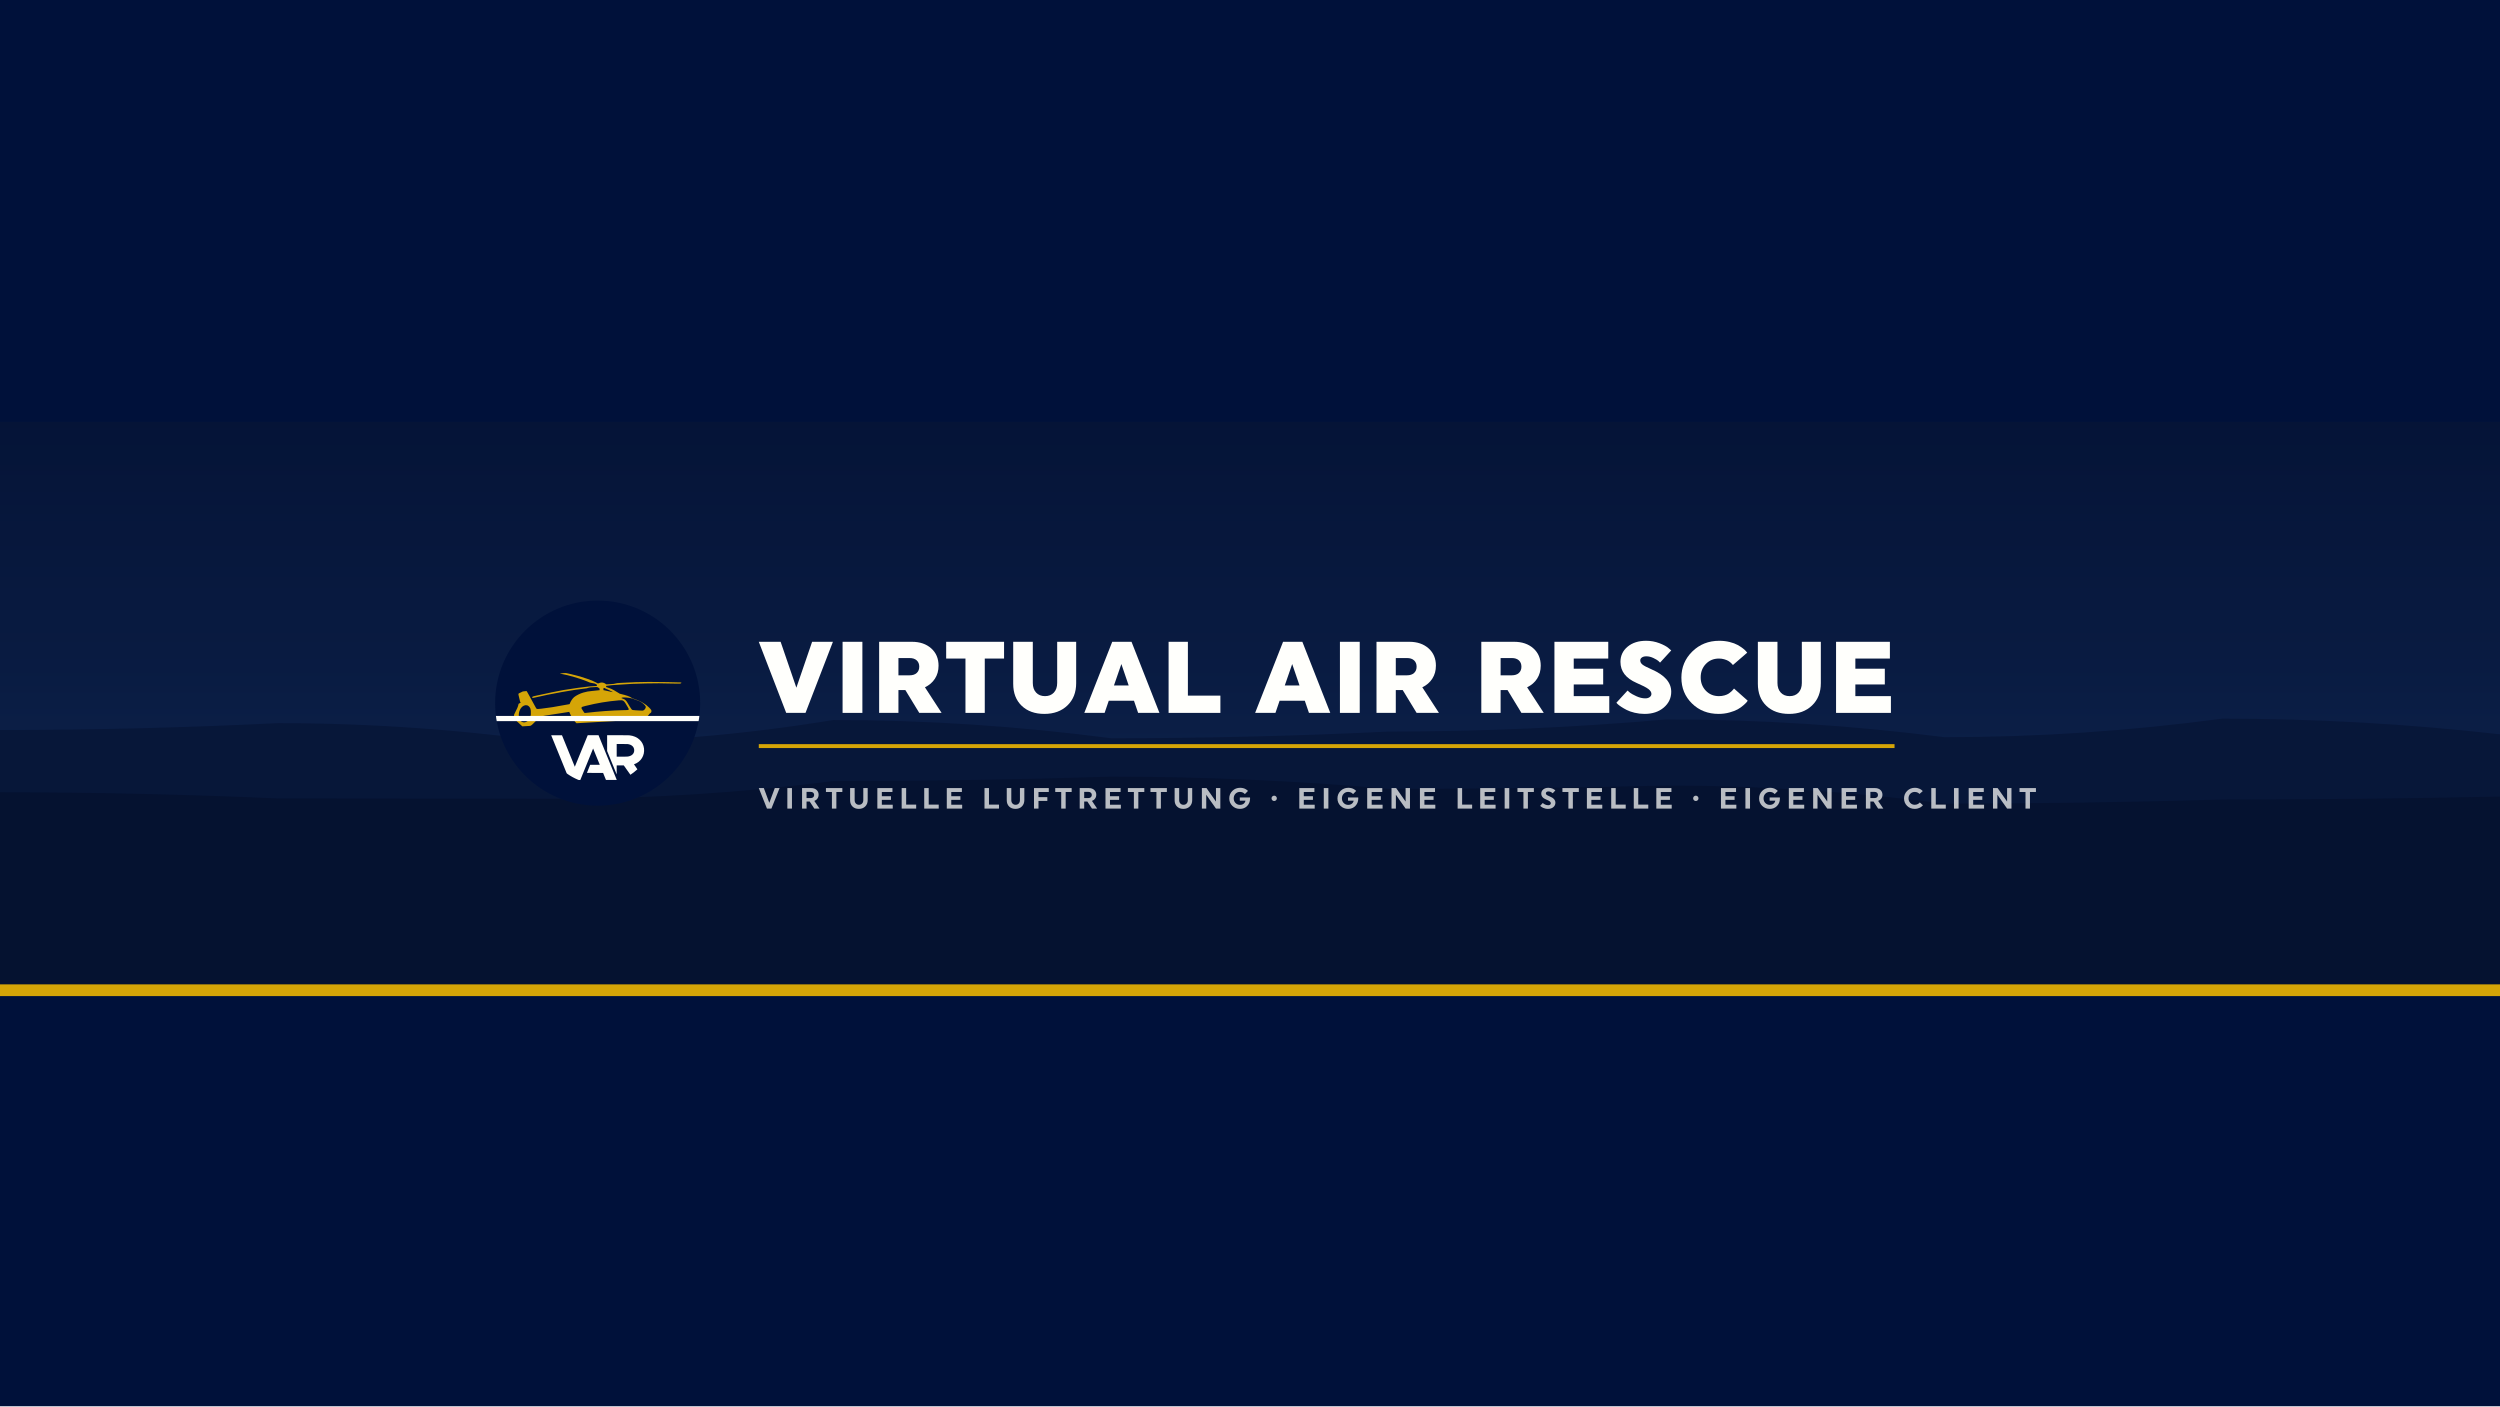
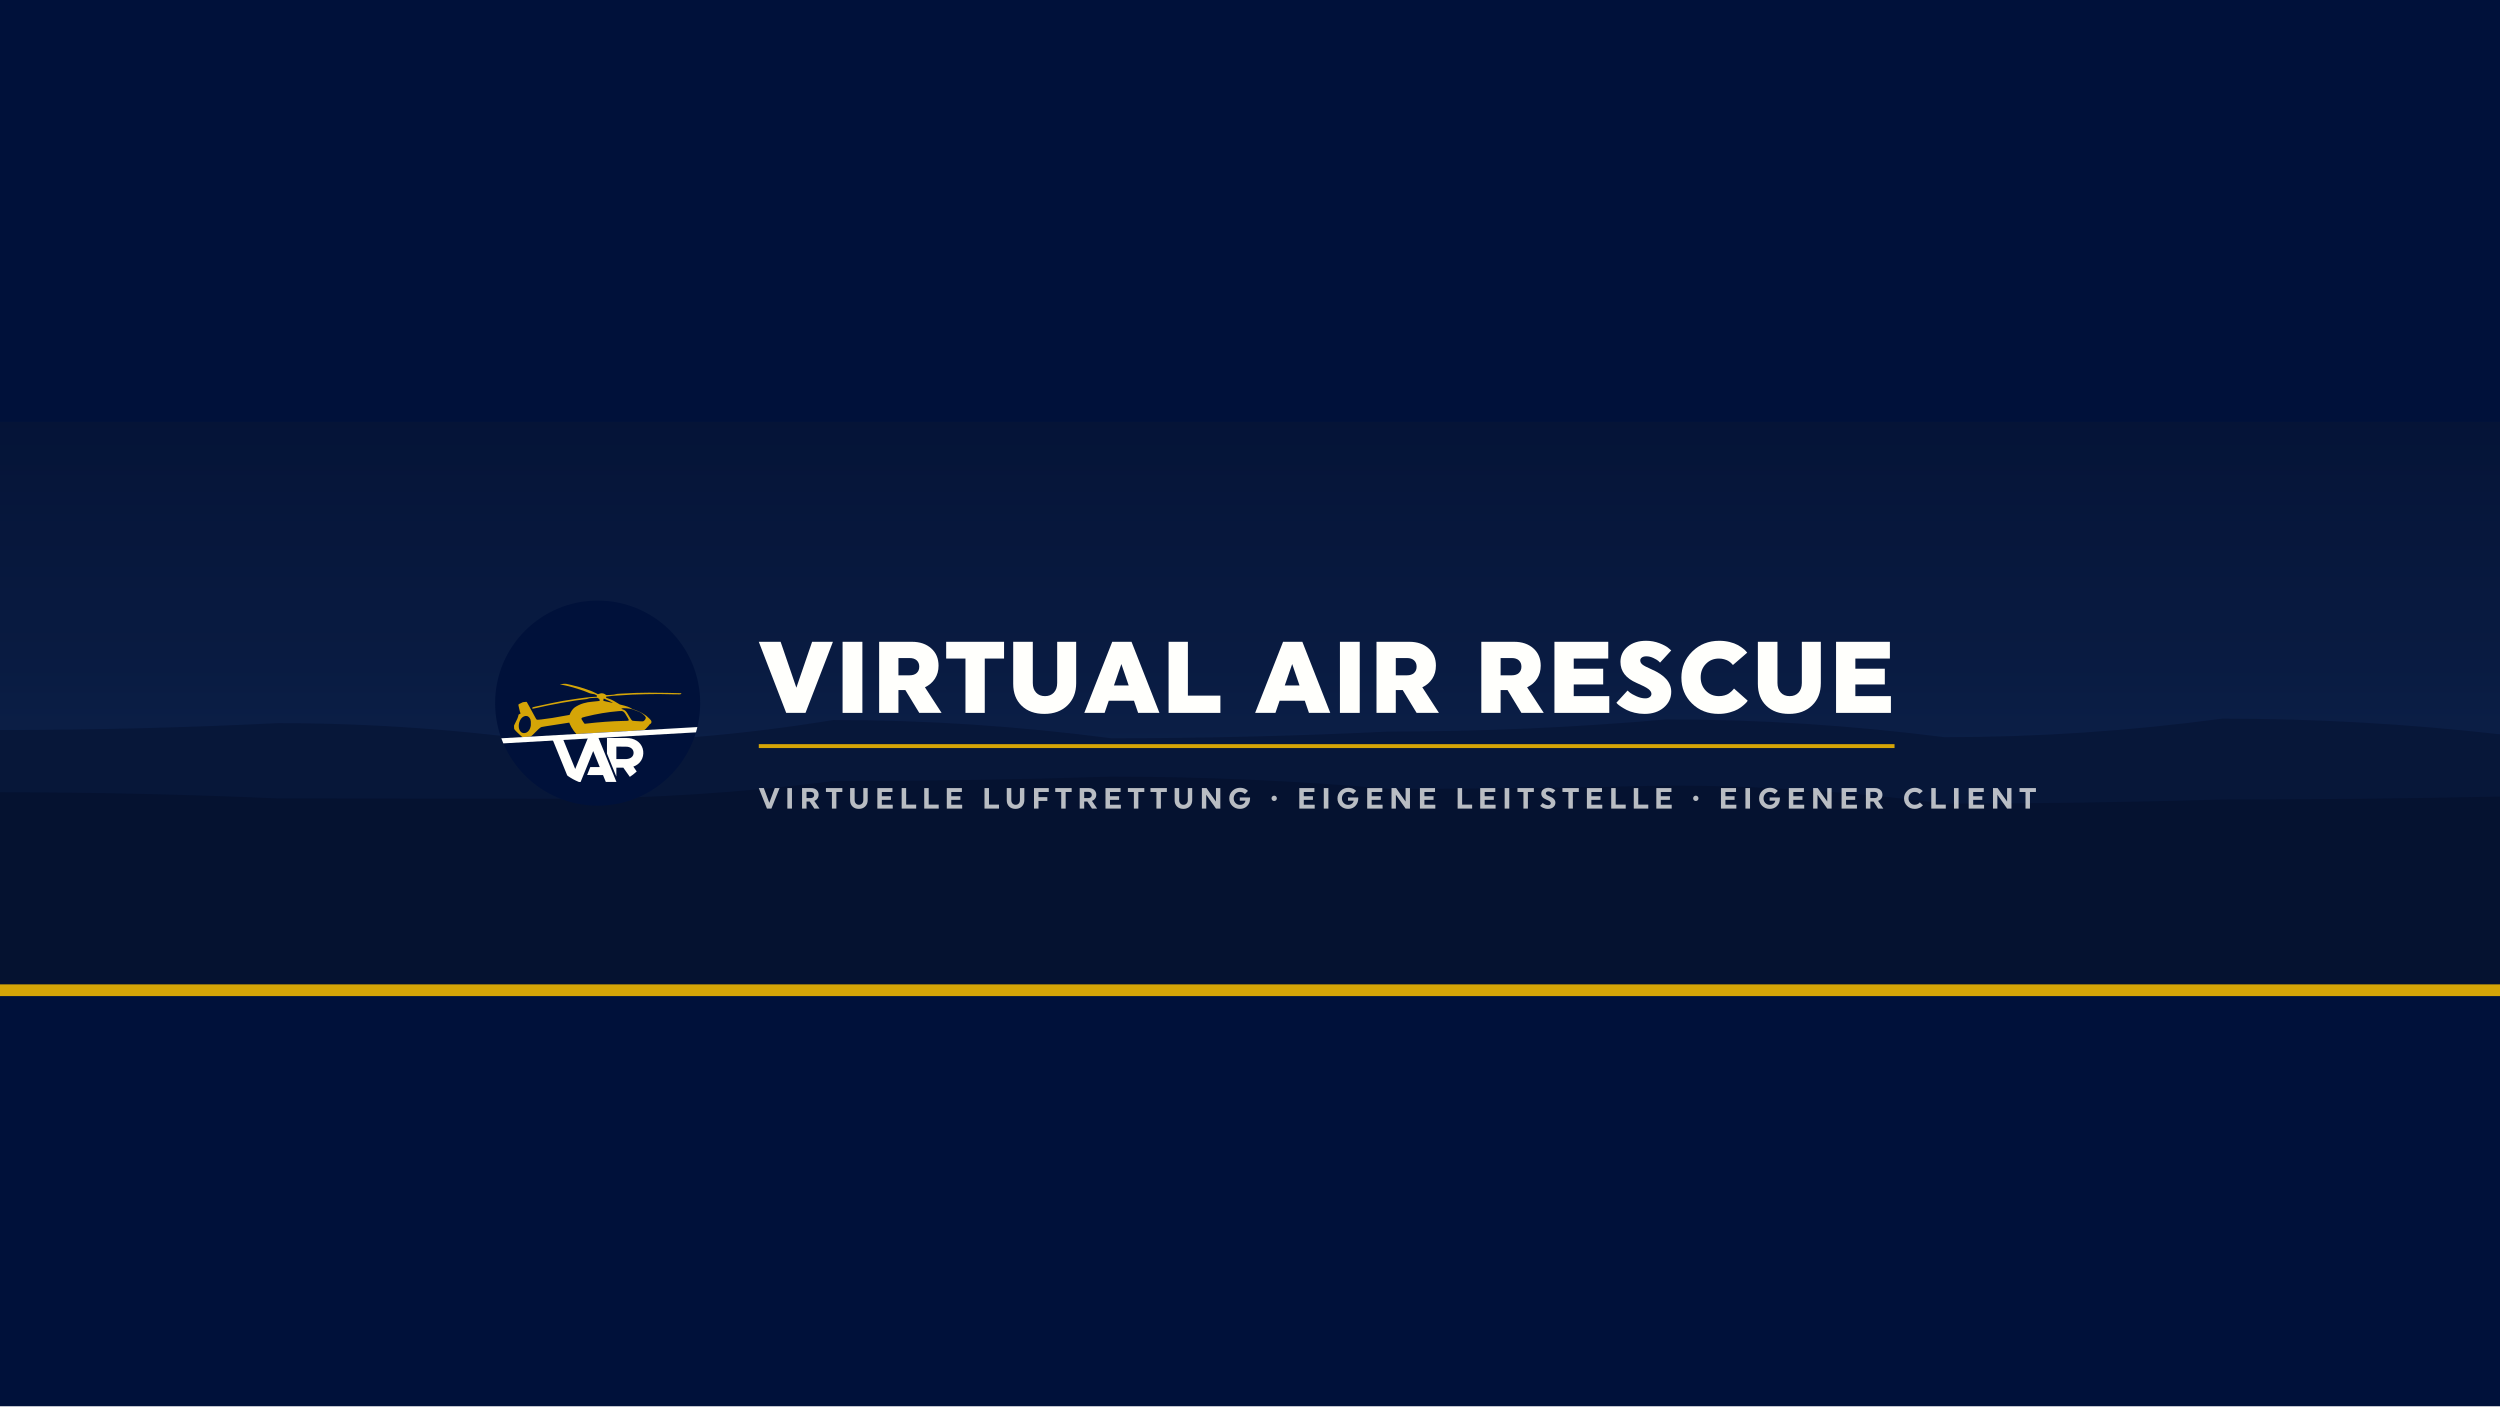
<svg xmlns="http://www.w3.org/2000/svg" viewBox="0 0 2560 1440" width="2560" height="1440">
  <rect width="2560" height="1440" fill="#00113A" />
  <g transform="translate(0,432)">
    <defs>
      <linearGradient id="sc31" x1="0" y1="0" x2="0" y2="1">
        <stop offset="0%" stop-color="#0B1834" />
        <stop offset="40%" stop-color="#132749" />
        <stop offset="62%" stop-color="#1B3358" />
        <stop offset="100%" stop-color="#0A1426" />
      </linearGradient>
    </defs>
    <rect width="2560" height="576" fill="url(#sc31)" />
    <path d="M0,576 L0,315.5 Q142.2,315.5 284.4,308.5 Q426.7,308.5 568.9,328.6 Q711.1,328.6 853.3,305.3 Q995.6,305.3 1137.8,324.0 Q1280.0,324.0 1422.2,317.1 Q1564.4,317.1 1706.7,304.7 Q1848.9,304.7 1991.1,322.9 Q2133.3,322.9 2275.6,303.9 Q2417.8,303.9 2560.0,319.9 L2560,576 Z" fill="#101E38" />
    <path d="M0,576 L0,379.3 Q142.2,379.3 284.4,385.6 Q426.7,385.6 568.9,385.9 Q711.1,385.9 853.3,367.8 Q995.6,367.8 1137.8,363.3 Q1280.0,363.3 1422.2,375.8 Q1564.4,375.8 1706.7,372.4 Q1848.9,372.4 1991.1,390.9 Q2133.3,390.9 2275.6,386.7 Q2417.8,386.7 2560.0,383.7 L2560,576 Z" fill="#0A1424" />
  </g>
  <rect y="432" width="2560" height="576" fill="#00113A" opacity=".55" />
  <rect x="0" y="1008" width="2560" height="12" fill="#D5A507" />
  <g transform="translate(507.0,615.0) scale(0.41016)">
    <defs>
      <clipPath id="n1b32">
        <circle cx="256" cy="256" r="256" />
      </clipPath>
    </defs>
    <g clip-path="url(#n1b32)">
      <circle cx="256" cy="256" r="256" fill="#00113A" />
-       <g fill="#D5A507" transform="translate(47.00,180.87) scale(0.418)">
+       <g fill="#D5A507" transform="translate(47.00,207.72) scale(0.418)">
        <path d="M35.7 305.27C27.86 297.99 20 290.67 18.23 289.02C12.94 284.07 7.26 277.76 2.59 271.63C1.3 269.94 1.3 269.94 0.67 259.67C0.04 249.4 0.04 249.4 3.21 243.43C17.85 215.93 25.31 198.26 26.9 187.33C27.45 183.58 26.65 184.36 34.25 180.13C39.92 176.97 39.91 176.98 39.91 175.49C39.91 173.85 39.02 172.61 37.83 172.6C37.11 172.6 37.81 175.22 31.69 149.81C26.64 128.87 26.11 126.2 26.67 124.15C27.12 122.49 32.62 119.37 41.13 115.95C46.53 113.78 47.49 113.3 48.58 112.26C50.67 110.26 58.97 108.69 71.24 107.99C77.19 107.64 74.98 104.81 89.29 131.15C96.15 143.79 105.73 161.29 110.57 170.04C115.41 178.79 120.75 188.62 122.44 191.88C129.48 205.52 134.23 213.21 136.29 214.34C139.72 216.22 170.18 212.83 229.23 204.01C250.02 200.91 306.75 190.88 330.23 186.17C332.66 185.68 332.66 185.68 333.54 183.12C338.5 168.63 350.1 151.3 360.17 143.32C372.8 133.3 397.13 121.34 414.41 116.63C435.84 110.79 444.66 109.17 464.81 107.34C479.81 105.98 511.76 102.62 512.05 102.38C512.08 102.36 511.65 99.49 511.1 96.01C510.1 89.68 510.1 89.68 506.87 88.58C502.65 87.13 501 86.26 499.45 84.67C498.18 83.37 498.18 83.37 487.88 83.75C459.05 84.82 451.08 85.73 441.9 89.01C435.4 91.33 435.45 91.31 428.8 91.97C362.81 98.45 214.12 125.11 126.21 146.21C111.13 149.83 109.91 149.82 109.35 146.09C108.62 141.18 110.96 140.04 130.7 135.68C199.78 120.43 262.82 107.4 294.63 101.81C336.98 94.36 431.41 81.22 452.54 79.84C455.13 79.67 462.05 79.18 467.91 78.75C473.77 78.33 480.74 77.91 483.41 77.82C496.02 77.41 495.76 77.44 495.55 76.49C495.44 76.03 495.28 74.08 495.18 72.17C495.01 68.69 495.01 68.69 493.75 68.38C493.06 68.2 491.24 67.34 489.71 66.47C482.4 62.32 482.87 62.48 475.05 61.23C461.69 59.09 454.17 57.41 449.82 55.59C448.42 55 444.91 53.47 442.02 52.19C431.61 47.57 418.28 42.66 392.8 34.08C364.87 24.67 339.59 17.5 311.76 11.09C299.95 8.37 299.99 8.38 290.21 6.6C279.38 4.63 274.04 3.36 274.55 2.87C275.14 2.3 289.73 0.65 297.88 0.23C311.16 -0.46 311.55 -0.4 341.15 6.74C389.7 18.46 402.15 22.04 437.97 34.58C462.99 43.33 472.02 47.05 486.52 54.55C489.7 56.2 494.13 58.47 496.36 59.59C498.58 60.72 500.74 61.86 501.14 62.13C501.87 62.62 501.89 62.62 504.82 61.38C519.4 55.23 529.43 55.03 540.79 60.69C546.35 63.46 548.17 64.78 548.98 66.6C549.58 67.97 555.31 67.94 575.92 66.45C598.39 64.83 598.39 64.83 607.34 62.29C614.29 60.32 614.14 60.33 639.56 58.79C703.41 54.93 756.26 53.13 806.36 53.13C858.12 53.13 977.54 55.09 996.82 56.26C1000.43 56.48 1001.17 58.14 998.71 60.49C995.29 63.76 991.43 63.94 948.73 62.85C873.08 60.91 856.08 60.83 788.97 62.17C722.22 63.5 694.67 64.8 620.01 70.11C613.86 70.55 607 70.98 604.77 71.07C591.89 71.59 573.5 73.35 567.47 74.64C561.97 75.82 561.32 75.9 556.36 76.04C551.11 76.19 551.11 76.19 550.94 78.75C550.84 80.16 550.57 81.77 550.34 82.33C550.01 83.11 549.99 83.38 550.24 83.47C550.42 83.53 553.42 84.55 556.9 85.72C560.39 86.9 566.25 88.96 569.93 90.32C573.61 91.67 576.74 92.77 576.89 92.77C580.14 92.77 614.7 111.79 625.81 119.69C630.93 123.34 630.93 123.34 636.87 124.75C672.02 133.12 689.95 139.38 701.29 147.24C705.18 149.93 705.18 149.93 720.24 155.31C752.95 166.98 765.35 173.35 790.99 191.66C799.5 197.73 816.67 214.97 819.64 220.42C823.42 227.36 820.75 237.21 814.42 239.63C811.9 240.59 812.26 240.2 804.25 250.61C795.46 262.02 780.6 276.24 776.87 276.82C775.66 277 373.53 299.94 373.25 299.84C371.87 299.33 359.32 284.34 355.46 278.59C344.66 262.51 338.75 252.16 334.39 241.69C332.21 236.45 330.36 232.1 330.28 232.02C329.97 231.71 213.68 249.73 187.97 254.08C164.08 258.12 163.13 258.35 158.5 261.43C151.54 266.06 146.73 270.44 129.11 288.18C98.73 318.77 105.03 315.29 77.25 316.85C63.91 317.61 52.31 318.29 51.48 318.37C49.96 318.52 49.96 318.52 35.7 305.27ZM65.16 294.35C83.73 291.12 97.51 273.39 100.91 248.38C101.38 244.97 101.37 230.17 100.9 226C99.56 213.99 98.8 211.61 94.02 204.55C76.64 178.83 40.43 194.92 31.18 232.47C22.2 268.91 38.7 298.96 65.16 294.35ZM426.51 238.42C508.82 228.76 585.47 223.14 652.64 221.81C692.24 221.03 690.56 222.48 677.71 200.11C656.08 162.43 653.86 160.82 626.75 163.14C557.73 169.02 495.94 179.34 427.86 196.36C408.78 201.13 406.7 201.91 404.56 205.13C401.84 209.25 402.31 210.47 412.79 226.27C421.54 239.45 421.09 239.05 426.51 238.42ZM771.34 224.12C780.47 221.3 789.76 206.88 786.96 199.86C783.31 190.7 764.16 174.62 748.38 167.48C741.64 164.43 718.63 155.97 707.64 152.51C687.74 146.23 651.12 143.59 643.34 147.88C640.63 149.37 642.43 150.74 649.96 152.91C662.3 156.47 670.56 163.87 679.03 178.98C687.23 193.6 699.29 212.89 702.16 215.99C707.1 221.32 707.66 221.47 727.59 222.62C764.71 224.76 768.81 224.9 771.34 224.12ZM591.15 114.24C591.15 114.08 588 112.11 584.82 110.28C578.3 106.55 556.35 96.34 545.07 91.8C543.08 91 540.82 89.97 540.03 89.52C537.82 88.26 535.19 88.74 534.96 90.44C534.72 92.22 534.14 101.92 534.27 102.04C534.33 102.09 541.55 103.67 550.3 105.55C559.05 107.43 571.61 110.17 578.21 111.63C589.8 114.19 591.15 114.47 591.15 114.24Z" fill-rule="evenodd" />
      </g>
-       <rect x="0" y="288" width="512" height="13" fill="#FFFFFC" />
-       <g fill="#FFFFFC" transform="translate(140.00,336.07) scale(0.232)">
+       <g transform="translate(256,330) rotate(-3.275)">
+         <rect x="-614.4" y="0" width="1228.8" height="13" fill="#FFFFFC" />
+       </g>
+       <g fill="#FFFFFC" transform="translate(142.00,343.03) scale(0.228)">
        <path d="M289.74 479.69C249.1 462.82 211.02 441.92 174.82 416.64C167.25 411.34 167.25 411.34 166.37 409.23C162.93 400.93 0.18 1.51 0.07 1.11C-0.06 0.62 2.84 0.59 58.01 0.59L116.09 0.59L185.06 170.03C222.99 263.22 254.1 339.51 254.19 339.56C254.28 339.61 285.4 263.37 323.34 170.12C384.28 20.39 392.41 0.59 392.96 0.59C393.29 0.59 393.7 0.46 393.87 0.29C394.06 0.1 413.57 0.02 451.79 0.07L509.42 0.15L544.76 86.85C564.2 134.53 608.31 242.75 642.78 327.34C677.26 411.92 705.52 481.23 705.59 481.35C705.67 481.47 679.54 481.57 647.54 481.57L589.35 481.57L573.97 443.75L558.58 405.93L471.57 405.85C423.71 405.81 384.55 405.68 384.54 405.56C384.54 405.44 392.39 385.74 402 361.78L419.45 318.23L471.2 318.41C515.7 318.56 522.93 318.53 522.79 318.17C522.7 317.94 506.67 278.74 487.17 231.05C467.67 183.37 451.59 144.02 451.43 143.62C451.18 142.97 450.83 143.66 448.49 149.51C443.95 160.87 401.02 266.69 388.38 297.7C381.77 313.92 368.25 347.1 358.35 371.42C348.45 395.75 334.26 430.59 326.81 448.84L313.26 482.01L304.45 482.08C295.64 482.14 295.64 482.14 289.74 479.69ZM816.71 375.56L781.33 325.28L743.07 325.27L704.81 325.27L704.73 373.84L704.66 422.41L653.27 296.34L601.89 170.27L601.89 85.28L601.89 0.29L714.76 0.3C833.83 0.3 832.21 0.29 844 1.6C928.95 11.07 989.75 66.44 998.79 142.58C1007.87 219.03 965.21 287.28 892.44 312.78C891.58 313.08 890.89 313.43 890.89 313.56C890.89 313.69 899.25 325.68 909.48 340.21C925.33 362.72 928.01 366.68 927.69 367.07C925.15 370.14 900.18 391.1 887.5 400.82C876.27 409.42 854.38 424.97 852.46 425.7C852.24 425.79 838.37 406.35 816.71 375.56ZM814.95 230.6C864.01 227.69 894.92 200 893.44 160.28C892.13 125.15 865.53 100.73 822.91 95.56C816.39 94.77 809.35 94.67 758.26 94.67L704.81 94.66L704.81 162.78L704.81 230.91L757.37 230.9C789.22 230.9 811.91 230.78 814.95 230.6Z" fill-rule="evenodd" />
      </g>
    </g>
  </g>
  <g fill="#FFFFFC" transform="translate(777.0,730.0)">
    <path transform="translate(0.00,0) scale(0.104,-0.104)" d="M270.0 0.0 0.0 700.0H215.0L370.0 248.0L525.0 700.0H730.0L460.0 0.0Z" />
    <path transform="translate(78.00,0) scale(0.104,-0.104)" d="M75.0 0.0V700.0H270.0V0.0Z" />
    <path transform="translate(115.96,0) scale(0.104,-0.104)" d="M70.0 0.0V700.0H393.0Q510.0 700.0 582.5 635.5Q655.0 571.0 655.0 465.0Q655.0 392.0 619.5 337.0Q584.0 282.0 521.0 252.0L685.0 0.0H465.0L328.0 225.0H260.0V0.0ZM370.0 540.0H260.0V370.0H370.0Q415.0 370.0 440.0 393.0Q465.0 416.0 465.0 455.0Q465.0 494.0 440.0 517.0Q415.0 540.0 370.0 540.0Z" />
    <path transform="translate(190.84,0) scale(0.104,-0.104)" d="M580.0 535.0H390.0V0.0H200.0V535.0H10.0V700.0H580.0Z" />
    <path transform="translate(254.28,0) scale(0.104,-0.104)" d="M493.0 700.0H680.0V293.0Q680.0 156.0 593.5 73.0Q507.0 -10.0 367.0 -10.0Q227.0 -10.0 143.5 70.0Q60.0 150.0 60.0 287.0V700.0H253.0V295.0Q253.0 235.0 285.5 200.0Q318.0 165.0 373.0 165.0Q428.0 165.0 460.5 200.0Q493.0 235.0 493.0 295.0Z" />
    <path transform="translate(333.32,0) scale(0.104,-0.104)" d="M465.0 700.0 740.0 0.0H530.0L489.0 120.0H241.0L200.0 0.0H0.0L275.0 700.0ZM437.0 270.0 365.0 481.0 292.0 270.0Z" />
    <path transform="translate(412.36,0) scale(0.104,-0.104)" d="M580.0 0.0H70.0V700.0H260.0V170.0H580.0Z" />
    <path transform="translate(508.25,0) scale(0.104,-0.104)" d="M465.0 700.0 740.0 0.0H530.0L489.0 120.0H241.0L200.0 0.0H0.0L275.0 700.0ZM437.0 270.0 365.0 481.0 292.0 270.0Z" />
    <path transform="translate(587.29,0) scale(0.104,-0.104)" d="M75.0 0.0V700.0H270.0V0.0Z" />
    <path transform="translate(625.25,0) scale(0.104,-0.104)" d="M70.0 0.0V700.0H393.0Q510.0 700.0 582.5 635.5Q655.0 571.0 655.0 465.0Q655.0 392.0 619.5 337.0Q584.0 282.0 521.0 252.0L685.0 0.0H465.0L328.0 225.0H260.0V0.0ZM370.0 540.0H260.0V370.0H370.0Q415.0 370.0 440.0 393.0Q465.0 416.0 465.0 455.0Q465.0 494.0 440.0 517.0Q415.0 540.0 370.0 540.0Z" />
    <path transform="translate(732.58,0) scale(0.104,-0.104)" d="M70.0 0.0V700.0H393.0Q510.0 700.0 582.5 635.5Q655.0 571.0 655.0 465.0Q655.0 392.0 619.5 337.0Q584.0 282.0 521.0 252.0L685.0 0.0H465.0L328.0 225.0H260.0V0.0ZM370.0 540.0H260.0V370.0H370.0Q415.0 370.0 440.0 393.0Q465.0 416.0 465.0 455.0Q465.0 494.0 440.0 517.0Q415.0 540.0 370.0 540.0Z" />
    <path transform="translate(807.46,0) scale(0.104,-0.104)" d="M610.0 0.0H70.0V700.0H600.0V535.0H260.0V435.0H550.0V280.0H260.0V165.0H610.0Z" />
    <path transform="translate(877.14,0) scale(0.104,-0.104)" d="M245.0 517.0Q245.0 493.0 267.0 475.5Q289.0 458.0 356.0 429.0Q550.0 345.0 550.0 208.0Q550.0 115.0 476.5 52.5Q403.0 -10.0 287.0 -10.0Q237.0 -10.0 189.5 1.5Q142.0 13.0 111.0 29.0Q80.0 45.0 56.0 61.0Q32.0 77.0 21.0 88.0L10.0 100.0L120.0 220.0Q129.0 211.0 144.5 198.5Q160.0 186.0 206.0 164.5Q252.0 143.0 295.0 143.0Q321.0 143.0 338.0 155.5Q355.0 168.0 355.0 187.0Q355.0 212.0 325.0 235.0Q295.0 258.0 209.0 295.0Q50.0 364.0 50.0 502.0Q50.0 593.0 120.0 651.5Q190.0 710.0 303.0 710.0Q372.0 710.0 434.0 686.0Q496.0 662.0 523.0 638.0L550.0 615.0L440.0 495.0Q434.0 502.0 422.0 512.5Q410.0 523.0 375.0 540.0Q340.0 557.0 305.0 557.0Q277.0 557.0 261.0 545.5Q245.0 534.0 245.0 517.0Z" />
    <path transform="translate(940.58,0) scale(0.104,-0.104)" d="M558.0 240.0 693.0 120.0Q690.0 115.0 683.0 106.0Q676.0 97.0 650.5 74.5Q625.0 52.0 594.5 35.0Q564.0 18.0 513.5 4.0Q463.0 -10.0 407.0 -10.0Q249.0 -10.0 144.5 92.5Q40.0 195.0 40.0 347.0Q40.0 499.0 147.5 604.5Q255.0 710.0 413.0 710.0Q467.0 710.0 515.0 698.0Q563.0 686.0 593.5 669.0Q624.0 652.0 646.5 634.5Q669.0 617.0 678.0 605.0L688.0 593.0L547.0 471.0Q545.0 474.0 542.0 478.0Q539.0 482.0 527.0 493.0Q515.0 504.0 500.5 512.5Q486.0 521.0 461.5 528.0Q437.0 535.0 410.0 535.0Q332.0 535.0 281.0 482.0Q230.0 429.0 230.0 350.0Q230.0 271.0 281.0 218.0Q332.0 165.0 410.0 165.0Q439.0 165.0 465.0 172.5Q491.0 180.0 507.0 191.0Q523.0 202.0 535.0 213.5Q547.0 225.0 552.0 232.0Z" />
    <path transform="translate(1016.81,0) scale(0.104,-0.104)" d="M493.0 700.0H680.0V293.0Q680.0 156.0 593.5 73.0Q507.0 -10.0 367.0 -10.0Q227.0 -10.0 143.5 70.0Q60.0 150.0 60.0 287.0V700.0H253.0V295.0Q253.0 235.0 285.5 200.0Q318.0 165.0 373.0 165.0Q428.0 165.0 460.5 200.0Q493.0 235.0 493.0 295.0Z" />
    <path transform="translate(1095.85,0) scale(0.104,-0.104)" d="M610.0 0.0H70.0V700.0H600.0V535.0H260.0V435.0H550.0V280.0H260.0V165.0H610.0Z" />
  </g>
  <rect x="777" y="762" width="1163" height="4" fill="#D5A507" />
  <g fill="#FFFFFC" opacity=".72" transform="translate(777.0,828.0)">
    <path transform="translate(0.00,0) scale(0.03,-0.03)" d="M279.0 0.0 0.0 700.0H172.0L359.0 197.0L546.0 700.0H710.0L431.0 0.0Z" />
    <path transform="translate(26.70,0) scale(0.03,-0.03)" d="M85.0 0.0V700.0H242.0V0.0Z" />
    <path transform="translate(41.91,0) scale(0.03,-0.03)" d="M374.0 571.0H233.0V359.0H374.0Q429.0 359.0 461.0 388.5Q493.0 418.0 493.0 465.0Q493.0 512.0 461.0 541.5Q429.0 571.0 374.0 571.0ZM80.0 0.0V700.0H393.0Q505.0 700.0 575.0 637.0Q645.0 574.0 645.0 473.0Q645.0 399.0 605.5 343.0Q566.0 287.0 498.0 262.0L675.0 0.0H498.0L341.0 241.0H233.0V0.0Z" />
    <path transform="translate(68.31,0) scale(0.03,-0.03)" d="M575.0 567.0H371.0V0.0H219.0V567.0H15.0V700.0H575.0Z" />
    <path transform="translate(91.41,0) scale(0.03,-0.03)" d="M520.0 700.0H670.0V290.0Q670.0 156.0 586.0 73.0Q502.0 -10.0 368.0 -10.0Q233.0 -10.0 151.5 70.5Q70.0 151.0 70.0 285.0V700.0H225.0V290.0Q225.0 218.0 266.0 174.0Q307.0 130.0 373.0 130.0Q439.0 130.0 479.5 174.0Q520.0 218.0 520.0 290.0Z" />
    <path transform="translate(119.01,0) scale(0.03,-0.03)" d="M605.0 0.0H80.0V700.0H595.0V567.0H233.0V422.0H545.0V298.0H233.0V132.0H605.0Z" />
    <path transform="translate(143.91,0) scale(0.03,-0.03)" d="M575.0 0.0H80.0V700.0H233.0V136.0H575.0Z" />
    <path transform="translate(167.01,0) scale(0.03,-0.03)" d="M575.0 0.0H80.0V700.0H233.0V136.0H575.0Z" />
    <path transform="translate(190.11,0) scale(0.03,-0.03)" d="M605.0 0.0H80.0V700.0H595.0V567.0H233.0V422.0H545.0V298.0H233.0V132.0H605.0Z" />
    <path transform="translate(228.72,0) scale(0.03,-0.03)" d="M575.0 0.0H80.0V700.0H233.0V136.0H575.0Z" />
    <path transform="translate(251.82,0) scale(0.03,-0.03)" d="M520.0 700.0H670.0V290.0Q670.0 156.0 586.0 73.0Q502.0 -10.0 368.0 -10.0Q233.0 -10.0 151.5 70.5Q70.0 151.0 70.0 285.0V700.0H225.0V290.0Q225.0 218.0 266.0 174.0Q307.0 130.0 373.0 130.0Q439.0 130.0 479.5 174.0Q520.0 218.0 520.0 290.0Z" />
    <path transform="translate(279.42,0) scale(0.03,-0.03)" d="M535.0 262.0H233.0V0.0H80.0V700.0H585.0V567.0H233.0V391.0H535.0Z" />
    <path transform="translate(303.12,0) scale(0.03,-0.03)" d="M575.0 567.0H371.0V0.0H219.0V567.0H15.0V700.0H575.0Z" />
    <path transform="translate(326.22,0) scale(0.03,-0.03)" d="M374.0 571.0H233.0V359.0H374.0Q429.0 359.0 461.0 388.5Q493.0 418.0 493.0 465.0Q493.0 512.0 461.0 541.5Q429.0 571.0 374.0 571.0ZM80.0 0.0V700.0H393.0Q505.0 700.0 575.0 637.0Q645.0 574.0 645.0 473.0Q645.0 399.0 605.5 343.0Q566.0 287.0 498.0 262.0L675.0 0.0H498.0L341.0 241.0H233.0V0.0Z" />
    <path transform="translate(352.62,0) scale(0.03,-0.03)" d="M605.0 0.0H80.0V700.0H595.0V567.0H233.0V422.0H545.0V298.0H233.0V132.0H605.0Z" />
    <path transform="translate(377.52,0) scale(0.03,-0.03)" d="M575.0 567.0H371.0V0.0H219.0V567.0H15.0V700.0H575.0Z" />
    <path transform="translate(400.62,0) scale(0.03,-0.03)" d="M575.0 567.0H371.0V0.0H219.0V567.0H15.0V700.0H575.0Z" />
    <path transform="translate(423.72,0) scale(0.03,-0.03)" d="M520.0 700.0H670.0V290.0Q670.0 156.0 586.0 73.0Q502.0 -10.0 368.0 -10.0Q233.0 -10.0 151.5 70.5Q70.0 151.0 70.0 285.0V700.0H225.0V290.0Q225.0 218.0 266.0 174.0Q307.0 130.0 373.0 130.0Q439.0 130.0 479.5 174.0Q520.0 218.0 520.0 290.0Z" />
    <path transform="translate(451.32,0) scale(0.03,-0.03)" d="M561.0 0.0 229.0 472.0V0.0H80.0V700.0H238.0L561.0 240.0V700.0H710.0V0.0Z" />
    <path transform="translate(480.42,0) scale(0.03,-0.03)" d="M405.0 380.0H753.0Q755.0 361.0 755.0 341.0Q754.0 192.0 657.5 91.0Q561.0 -10.0 410.0 -10.0Q254.0 -10.0 149.5 93.0Q45.0 196.0 45.0 348.0Q45.0 500.0 152.0 605.0Q259.0 710.0 415.0 710.0Q467.0 710.0 513.5 699.0Q560.0 688.0 589.5 672.0Q619.0 656.0 641.5 640.0Q664.0 624.0 674.0 613.0L683.0 602.0L577.0 494.0Q575.0 497.0 570.5 502.0Q566.0 507.0 550.5 520.5Q535.0 534.0 517.5 544.0Q500.0 554.0 471.5 562.0Q443.0 570.0 412.0 570.0Q319.0 570.0 258.0 507.0Q197.0 444.0 197.0 349.0Q197.0 254.0 258.0 190.5Q319.0 127.0 412.0 127.0Q485.0 127.0 535.0 165.5Q585.0 204.0 598.0 270.0H405.0Z" />
    <path transform="translate(523.53,0) scale(0.03,-0.03)" d="M141.0 441.0Q178.0 441.0 205.0 414.5Q232.0 388.0 232.0 350.0Q232.0 312.0 205.5 285.5Q179.0 259.0 141.0 259.0Q103.0 259.0 76.5 285.5Q50.0 312.0 50.0 350.0Q50.0 388.0 76.5 414.5Q103.0 441.0 141.0 441.0Z" />
    <path transform="translate(551.10,0) scale(0.03,-0.03)" d="M605.0 0.0H80.0V700.0H595.0V567.0H233.0V422.0H545.0V298.0H233.0V132.0H605.0Z" />
    <path transform="translate(576.00,0) scale(0.03,-0.03)" d="M85.0 0.0V700.0H242.0V0.0Z" />
    <path transform="translate(591.21,0) scale(0.03,-0.03)" d="M405.0 380.0H753.0Q755.0 361.0 755.0 341.0Q754.0 192.0 657.5 91.0Q561.0 -10.0 410.0 -10.0Q254.0 -10.0 149.5 93.0Q45.0 196.0 45.0 348.0Q45.0 500.0 152.0 605.0Q259.0 710.0 415.0 710.0Q467.0 710.0 513.5 699.0Q560.0 688.0 589.5 672.0Q619.0 656.0 641.5 640.0Q664.0 624.0 674.0 613.0L683.0 602.0L577.0 494.0Q575.0 497.0 570.5 502.0Q566.0 507.0 550.5 520.5Q535.0 534.0 517.5 544.0Q500.0 554.0 471.5 562.0Q443.0 570.0 412.0 570.0Q319.0 570.0 258.0 507.0Q197.0 444.0 197.0 349.0Q197.0 254.0 258.0 190.5Q319.0 127.0 412.0 127.0Q485.0 127.0 535.0 165.5Q585.0 204.0 598.0 270.0H405.0Z" />
    <path transform="translate(620.61,0) scale(0.03,-0.03)" d="M605.0 0.0H80.0V700.0H595.0V567.0H233.0V422.0H545.0V298.0H233.0V132.0H605.0Z" />
    <path transform="translate(645.51,0) scale(0.03,-0.03)" d="M561.0 0.0 229.0 472.0V0.0H80.0V700.0H238.0L561.0 240.0V700.0H710.0V0.0Z" />
    <path transform="translate(674.61,0) scale(0.03,-0.03)" d="M605.0 0.0H80.0V700.0H595.0V567.0H233.0V422.0H545.0V298.0H233.0V132.0H605.0Z" />
    <path transform="translate(713.22,0) scale(0.03,-0.03)" d="M575.0 0.0H80.0V700.0H233.0V136.0H575.0Z" />
    <path transform="translate(736.32,0) scale(0.03,-0.03)" d="M605.0 0.0H80.0V700.0H595.0V567.0H233.0V422.0H545.0V298.0H233.0V132.0H605.0Z" />
    <path transform="translate(761.22,0) scale(0.03,-0.03)" d="M85.0 0.0V700.0H242.0V0.0Z" />
    <path transform="translate(776.43,0) scale(0.03,-0.03)" d="M575.0 567.0H371.0V0.0H219.0V567.0H15.0V700.0H575.0Z" />
    <path transform="translate(799.53,0) scale(0.03,-0.03)" d="M340.0 419.0Q540.0 341.0 540.0 200.0Q540.0 110.0 470.0 50.0Q400.0 -10.0 287.0 -10.0Q238.0 -10.0 192.5 1.0Q147.0 12.0 117.0 27.0Q87.0 42.0 64.0 57.5Q41.0 73.0 30.0 84.0L20.0 95.0L110.0 192.0Q113.0 189.0 119.0 183.5Q125.0 178.0 144.0 164.5Q163.0 151.0 183.5 141.0Q204.0 131.0 234.5 122.5Q265.0 114.0 295.0 114.0Q334.0 114.0 359.0 133.5Q384.0 153.0 384.0 183.0Q384.0 218.0 350.0 245.5Q316.0 273.0 225.0 310.0Q58.0 375.0 58.0 511.0Q58.0 598.0 125.0 654.0Q192.0 710.0 301.0 710.0Q344.0 710.0 384.0 700.5Q424.0 691.0 450.5 678.0Q477.0 665.0 498.0 652.0Q519.0 639.0 528.0 630.0L538.0 620.0L448.0 523.0Q441.0 530.0 429.0 540.5Q417.0 551.0 379.5 568.5Q342.0 586.0 303.0 586.0Q261.0 586.0 237.5 567.0Q214.0 548.0 214.0 523.0Q214.0 492.0 240.5 469.5Q267.0 447.0 340.0 419.0Z" />
    <path transform="translate(822.48,0) scale(0.03,-0.03)" d="M575.0 567.0H371.0V0.0H219.0V567.0H15.0V700.0H575.0Z" />
    <path transform="translate(845.58,0) scale(0.03,-0.03)" d="M605.0 0.0H80.0V700.0H595.0V567.0H233.0V422.0H545.0V298.0H233.0V132.0H605.0Z" />
    <path transform="translate(870.48,0) scale(0.03,-0.03)" d="M575.0 0.0H80.0V700.0H233.0V136.0H575.0Z" />
    <path transform="translate(893.58,0) scale(0.03,-0.03)" d="M575.0 0.0H80.0V700.0H233.0V136.0H575.0Z" />
    <path transform="translate(916.68,0) scale(0.03,-0.03)" d="M605.0 0.0H80.0V700.0H595.0V567.0H233.0V422.0H545.0V298.0H233.0V132.0H605.0Z" />
    <path transform="translate(955.29,0) scale(0.03,-0.03)" d="M141.0 441.0Q178.0 441.0 205.0 414.5Q232.0 388.0 232.0 350.0Q232.0 312.0 205.5 285.5Q179.0 259.0 141.0 259.0Q103.0 259.0 76.5 285.5Q50.0 312.0 50.0 350.0Q50.0 388.0 76.5 414.5Q103.0 441.0 141.0 441.0Z" />
    <path transform="translate(982.86,0) scale(0.03,-0.03)" d="M605.0 0.0H80.0V700.0H595.0V567.0H233.0V422.0H545.0V298.0H233.0V132.0H605.0Z" />
    <path transform="translate(1007.76,0) scale(0.03,-0.03)" d="M85.0 0.0V700.0H242.0V0.0Z" />
    <path transform="translate(1022.97,0) scale(0.03,-0.03)" d="M405.0 380.0H753.0Q755.0 361.0 755.0 341.0Q754.0 192.0 657.5 91.0Q561.0 -10.0 410.0 -10.0Q254.0 -10.0 149.5 93.0Q45.0 196.0 45.0 348.0Q45.0 500.0 152.0 605.0Q259.0 710.0 415.0 710.0Q467.0 710.0 513.5 699.0Q560.0 688.0 589.5 672.0Q619.0 656.0 641.5 640.0Q664.0 624.0 674.0 613.0L683.0 602.0L577.0 494.0Q575.0 497.0 570.5 502.0Q566.0 507.0 550.5 520.5Q535.0 534.0 517.5 544.0Q500.0 554.0 471.5 562.0Q443.0 570.0 412.0 570.0Q319.0 570.0 258.0 507.0Q197.0 444.0 197.0 349.0Q197.0 254.0 258.0 190.5Q319.0 127.0 412.0 127.0Q485.0 127.0 535.0 165.5Q585.0 204.0 598.0 270.0H405.0Z" />
    <path transform="translate(1052.37,0) scale(0.03,-0.03)" d="M605.0 0.0H80.0V700.0H595.0V567.0H233.0V422.0H545.0V298.0H233.0V132.0H605.0Z" />
    <path transform="translate(1077.27,0) scale(0.03,-0.03)" d="M561.0 0.0 229.0 472.0V0.0H80.0V700.0H238.0L561.0 240.0V700.0H710.0V0.0Z" />
    <path transform="translate(1106.37,0) scale(0.03,-0.03)" d="M605.0 0.0H80.0V700.0H595.0V567.0H233.0V422.0H545.0V298.0H233.0V132.0H605.0Z" />
    <path transform="translate(1131.27,0) scale(0.03,-0.03)" d="M374.0 571.0H233.0V359.0H374.0Q429.0 359.0 461.0 388.5Q493.0 418.0 493.0 465.0Q493.0 512.0 461.0 541.5Q429.0 571.0 374.0 571.0ZM80.0 0.0V700.0H393.0Q505.0 700.0 575.0 637.0Q645.0 574.0 645.0 473.0Q645.0 399.0 605.5 343.0Q566.0 287.0 498.0 262.0L675.0 0.0H498.0L341.0 241.0H233.0V0.0Z" />
    <path transform="translate(1171.38,0) scale(0.03,-0.03)" d="M415.0 710.0Q467.0 710.0 513.5 698.5Q560.0 687.0 590.0 670.5Q620.0 654.0 642.0 637.0Q664.0 620.0 674.0 608.0L684.0 597.0L572.0 499.0Q570.0 502.0 566.0 506.5Q562.0 511.0 547.0 523.0Q532.0 535.0 515.5 544.5Q499.0 554.0 471.0 561.5Q443.0 569.0 413.0 569.0Q320.0 569.0 259.0 506.0Q198.0 443.0 198.0 350.0Q198.0 256.0 259.0 193.0Q320.0 130.0 413.0 130.0Q445.0 130.0 474.0 138.5Q503.0 147.0 522.0 158.5Q541.0 170.0 555.0 182.0Q569.0 194.0 576.0 202.0L582.0 211.0L690.0 115.0Q686.0 110.0 679.0 101.5Q672.0 93.0 647.0 71.5Q622.0 50.0 592.0 33.5Q562.0 17.0 513.0 3.5Q464.0 -10.0 410.0 -10.0Q254.0 -10.0 149.5 92.5Q45.0 195.0 45.0 347.0Q45.0 499.0 152.0 604.5Q259.0 710.0 415.0 710.0Z" />
    <path transform="translate(1198.23,0) scale(0.03,-0.03)" d="M575.0 0.0H80.0V700.0H233.0V136.0H575.0Z" />
    <path transform="translate(1221.33,0) scale(0.03,-0.03)" d="M85.0 0.0V700.0H242.0V0.0Z" />
    <path transform="translate(1236.54,0) scale(0.03,-0.03)" d="M605.0 0.0H80.0V700.0H595.0V567.0H233.0V422.0H545.0V298.0H233.0V132.0H605.0Z" />
    <path transform="translate(1261.44,0) scale(0.03,-0.03)" d="M561.0 0.0 229.0 472.0V0.0H80.0V700.0H238.0L561.0 240.0V700.0H710.0V0.0Z" />
    <path transform="translate(1290.54,0) scale(0.03,-0.03)" d="M575.0 567.0H371.0V0.0H219.0V567.0H15.0V700.0H575.0Z" />
  </g>
</svg>
